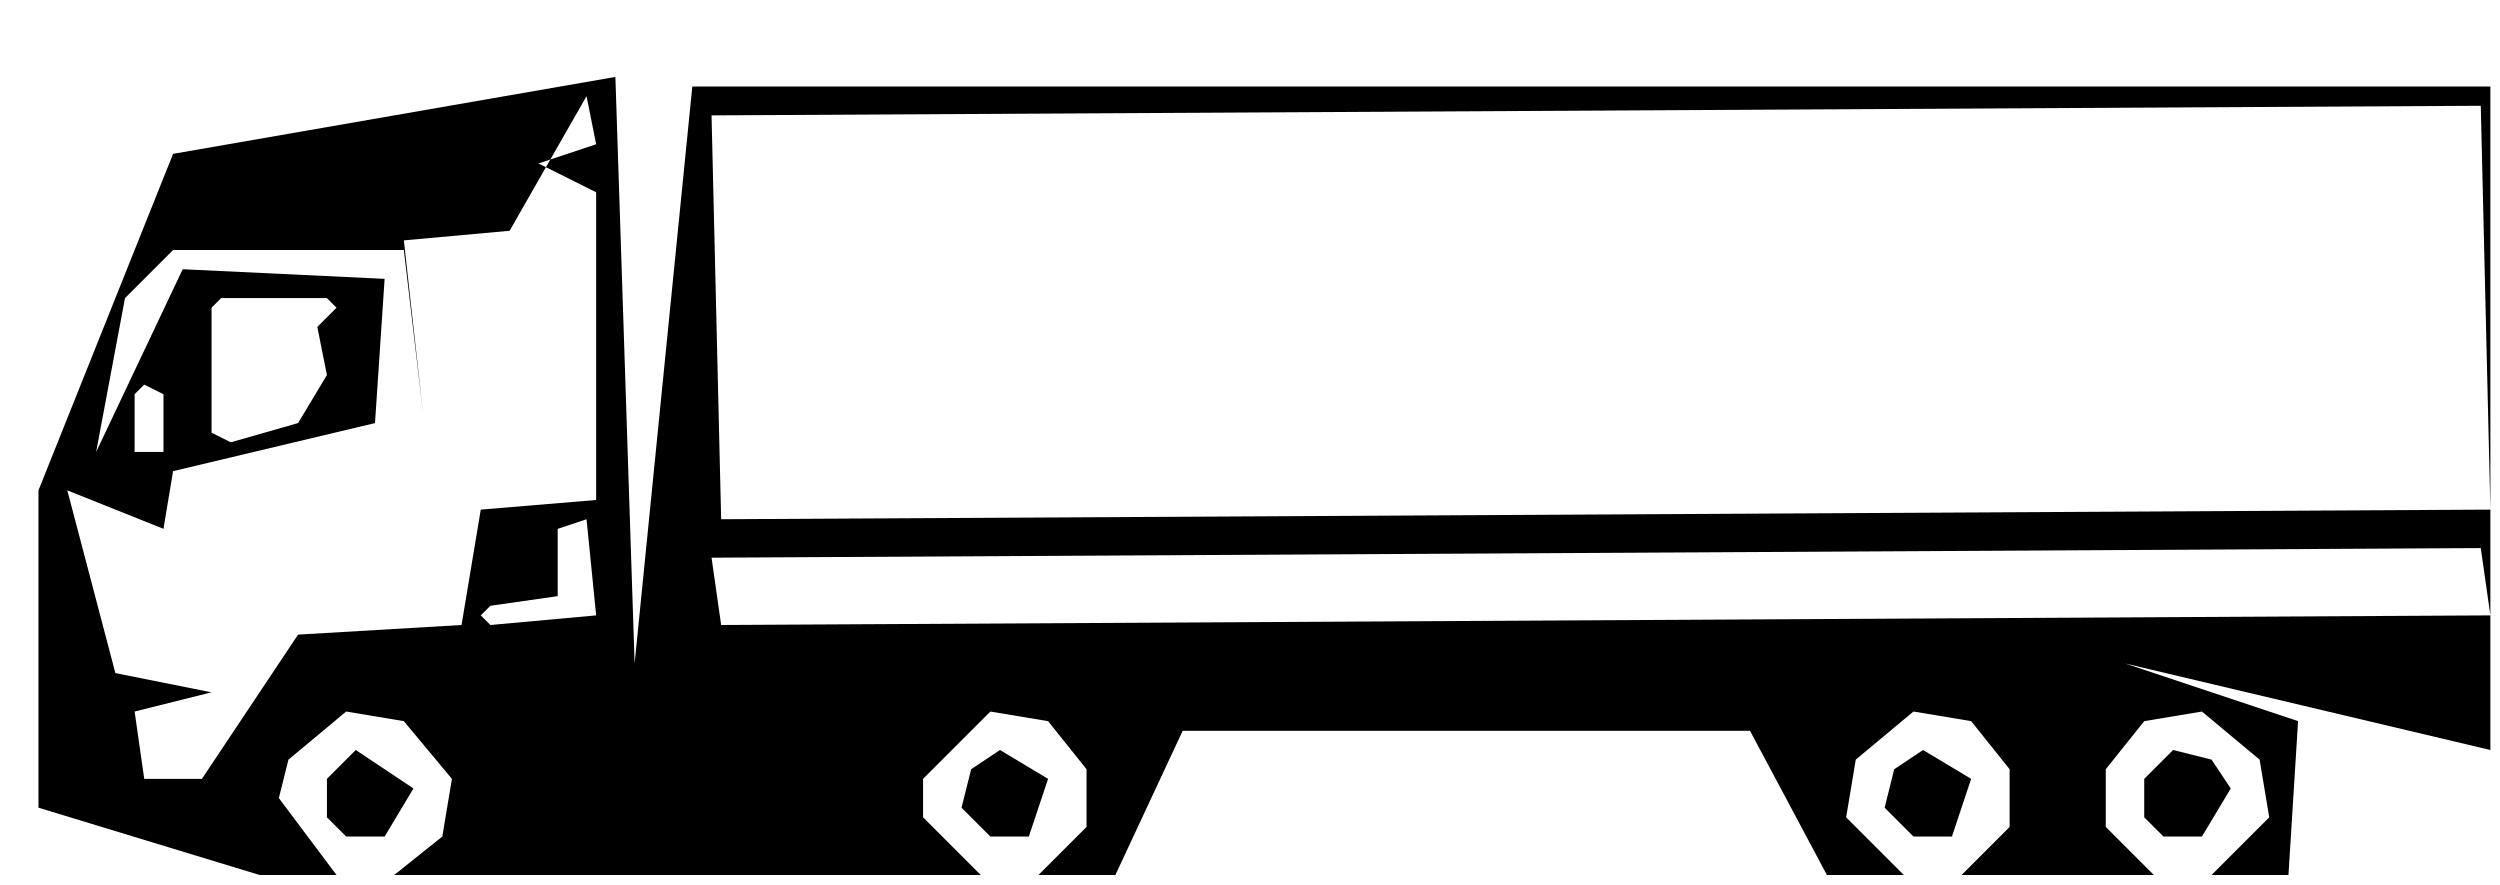
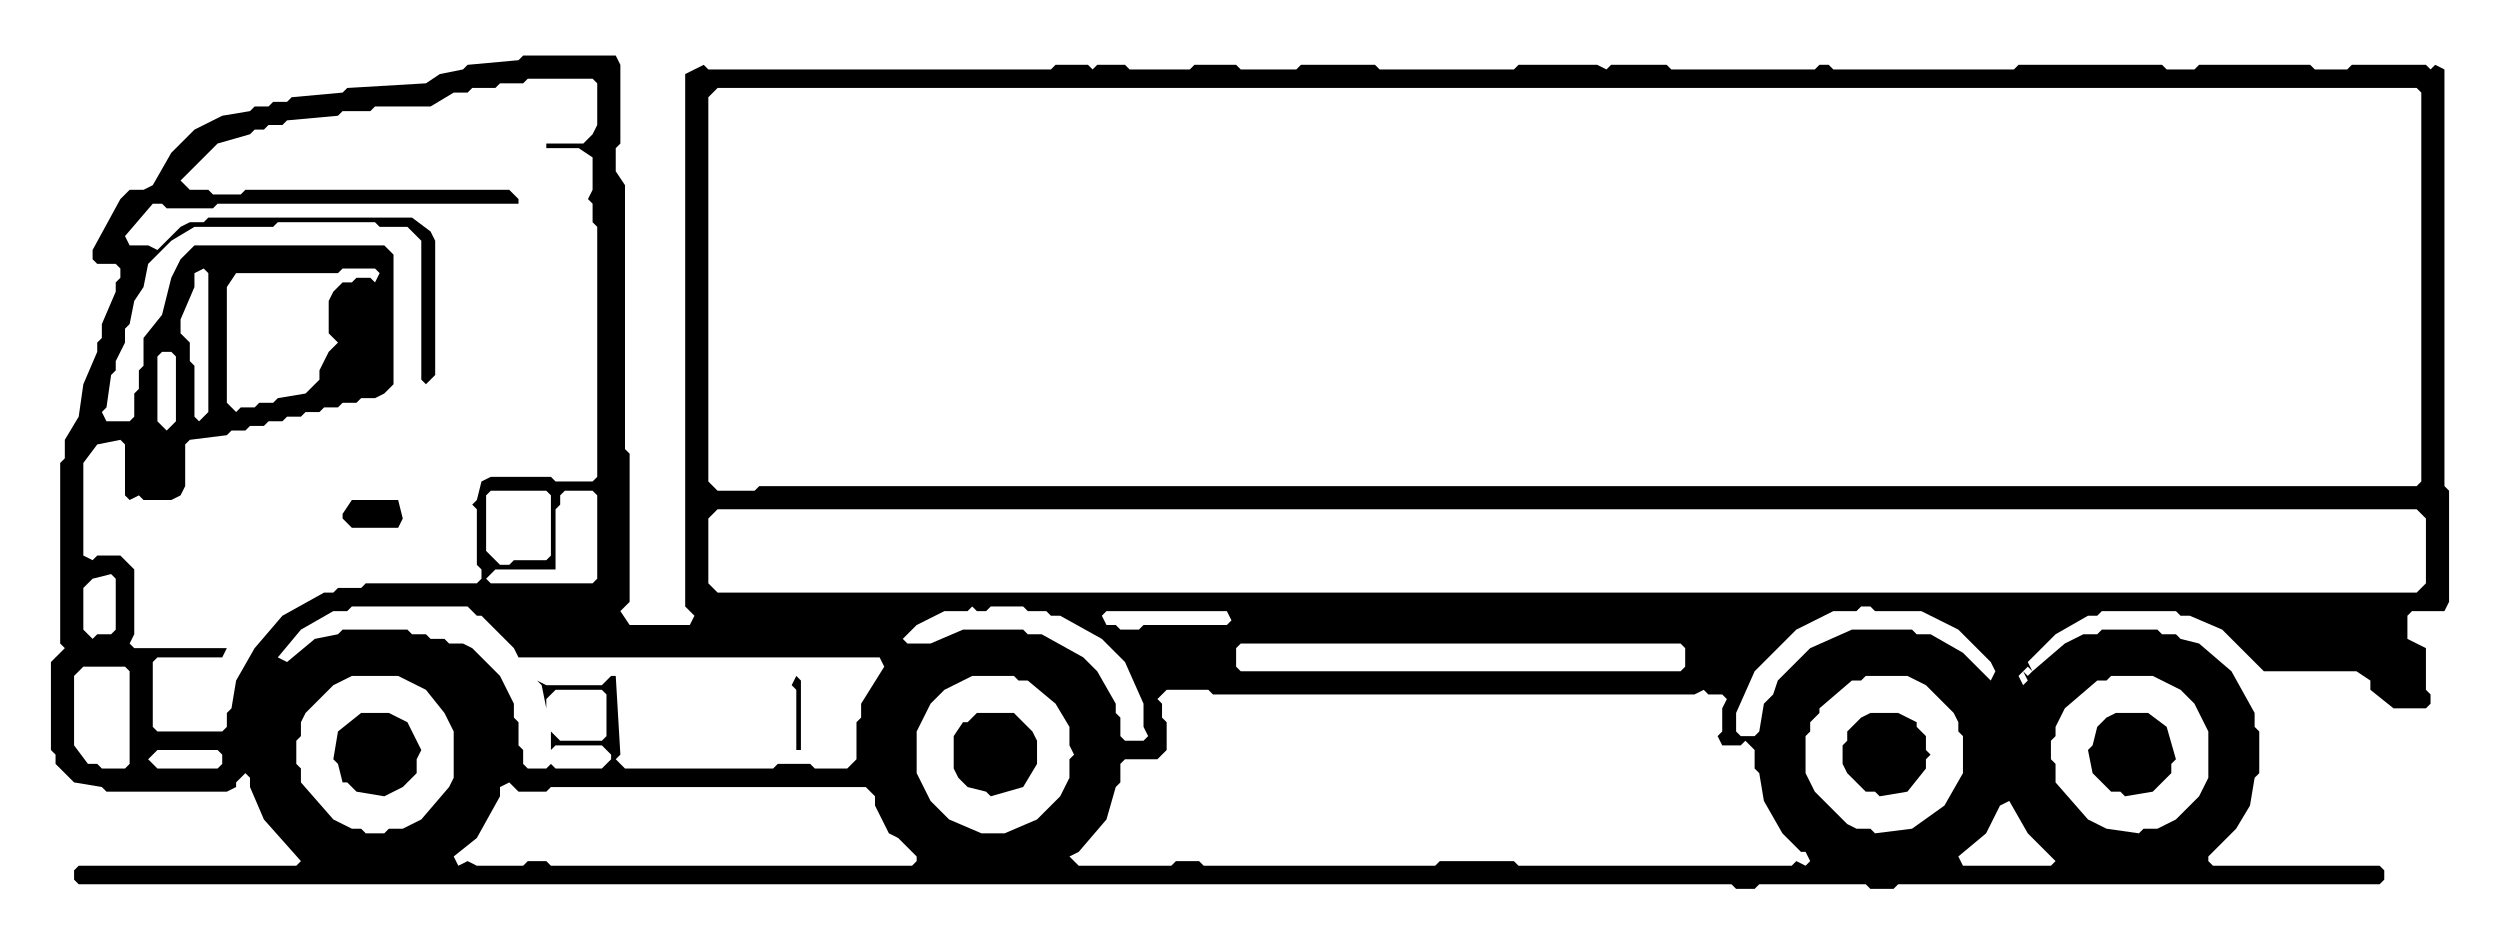
- <svg xmlns="http://www.w3.org/2000/svg" viewBox="0 0 260 92">
-   <path fill="#000" fill-rule="evenodd" d="M226 78L223 81 223 85 225 87 229 87 232 82 230 79ZM200 78L197 80 196 84 199 87 203 87 205 81ZM104 78L101 80 100 84 103 87 107 87 109 81ZM37 78L34 81 34 85 36 87 40 87 43 82ZM4 51L4 84 27 91 116 91 123 76 182 76 190 91 238 91 239 75 221 69 259 78 259 9 72 9 66 69 64 8 18 16ZM223 75L229 74 235 79 236 85 230 91 224 91 219 86 219 80ZM199 74L205 75 209 80 209 86 204 91 198 91 192 85 193 79ZM103 74L109 75 113 80 113 86 108 91 102 91 96 85 96 81ZM36 74L42 75 47 81 46 87 41 91 35 91 29 83 30 79ZM74 58L258 57 259 64 75 65ZM61 54L62 64 51 65 50 64 51 63 58 62 58 55ZM15 40L17 41 17 47 14 47 14 41ZM23 31L34 31 35 32 33 34 34 39 31 44 24 46 22 45 22 32ZM74 12L258 11 259 53 75 54ZM61 10L62 15 56 17 62 20 62 52 50 53 48 65 31 66 21 81 15 81 14 74 22 72 12 70 7 51 17 55 18 49 39 44 40 29 19 28 10 47 13 31 18 26 42 26 44 43 42 25 53 24Z" />
+ <svg xmlns="http://www.w3.org/2000/svg" viewBox="0 0 540 205">
+   <path fill="#000" fill-rule="evenodd" d="M20,54 L20,56 L21,57 L25,57 L26,58 L26,60 L25,61 L25,63 L22,70 L22,73 L21,74 L21,76 L18,83 L17,90 L14,95 L14,99 L13,100 L13,139 L14,140 L11,143 L11,162 L12,163 L12,165 L16,169 L22,170 L23,171 L49,171 L51,170 L51,169 L53,167 L54,168 L54,170 L57,177 L65,186 L64,187 L17,187 L16,188 L16,190 L17,191 L374,191 L375,192 L379,192 L380,191 L403,191 L404,192 L409,192 L410,191 L514,191 L515,190 L515,188 L514,187 L478,187 L477,186 L477,185 L483,179 L486,174 L487,168 L488,167 L488,158 L487,157 L487,154 L482,145 L475,139 L471,138 L470,137 L467,137 L466,136 L454,136 L453,137 L450,137 L446,139 L439,145 L438,143 L444,137 L451,133 L453,133 L454,132 L470,132 L471,133 L473,133 L480,136 L489,145 L509,145 L512,147 L512,149 L517,153 L524,153 L525,152 L525,150 L524,149 L524,140 L520,138 L520,133 L521,132 L528,132 L529,130 L529,106 L528,105 L528,15 L526,14 L525,15 L524,14 L508,14 L507,15 L500,15 L499,14 L475,14 L474,15 L468,15 L467,14 L436,14 L435,15 L396,15 L395,14 L393,14 L392,15 L361,15 L360,14 L348,14 L347,15 L345,14 L328,14 L327,15 L298,15 L297,14 L281,14 L280,15 L268,15 L267,14 L258,14 L257,15 L244,15 L243,14 L237,14 L236,15 L235,14 L228,14 L227,15 L153,15 L152,14 L148,16 L148,131 L150,133 L149,135 L136,135 L134,132 L136,130 L136,98 L135,97 L135,40 L133,37 L133,32 L134,31 L134,14 L133,12 L113,12 L112,13 L101,14 L100,15 L95,16 L92,18 L75,19 L74,20 L63,21 L62,22 L59,22 L58,23 L55,23 L54,24 L48,25 L42,28 L37,33 L33,40 L31,41 L28,41 L26,43ZM423,185 L429,180 L432,174 L434,173 L438,180 L444,186 L443,187 L424,187ZM98,185 L103,181 L108,172 L108,170 L110,169 L112,171 L118,171 L119,170 L187,170 L189,172 L189,174 L192,180 L194,181 L198,185 L198,186 L197,187 L119,187 L118,186 L114,186 L113,187 L103,187 L101,186 L99,187ZM32,164 L34,162 L47,162 L48,163 L48,165 L47,166 L34,166ZM231,185 L233,184 L239,177 L241,170 L242,169 L242,165 L243,164 L250,164 L252,162 L252,156 L251,155 L251,152 L250,151 L252,149 L261,149 L262,150 L366,150 L368,149 L369,150 L372,150 L373,151 L372,153 L372,158 L371,159 L372,161 L376,161 L377,160 L379,162 L379,166 L380,167 L381,173 L385,180 L389,184 L390,184 L391,186 L390,187 L388,186 L387,187 L328,187 L327,186 L311,186 L310,187 L260,187 L259,186 L254,186 L253,187 L233,187ZM453,147 L455,147 L456,146 L465,146 L471,149 L474,152 L477,158 L477,168 L475,172 L470,177 L466,179 L463,179 L462,180 L455,179 L451,177 L444,169 L444,165 L443,164 L443,160 L444,159 L444,157 L446,153ZM455,155 L453,157 L452,161 L451,162 L452,167 L456,171 L458,171 L459,172 L465,171 L469,167 L469,165 L470,164 L468,157 L464,154 L457,154ZM400,147 L402,147 L403,146 L412,146 L416,148 L422,154 L423,156 L423,158 L424,159 L424,167 L420,174 L413,179 L405,180 L404,179 L401,179 L399,178 L392,171 L390,167 L390,159 L391,158 L391,156 L393,154 L393,153ZM402,155 L399,158 L399,160 L398,161 L398,165 L399,167 L403,171 L405,171 L406,172 L412,171 L416,166 L416,164 L417,163 L416,162 L416,159 L414,157 L414,156 L410,154 L404,154ZM210,146 L219,146 L220,147 L222,147 L228,152 L231,157 L231,161 L232,163 L231,164 L231,168 L229,172 L224,177 L217,180 L212,180 L205,177 L201,173 L198,167 L198,158 L201,152 L204,149ZM208,156 L206,159 L206,166 L207,168 L209,170 L213,171 L214,172 L221,170 L224,165 L224,160 L223,158 L219,154 L211,154 L209,156ZM76,146 L86,146 L92,149 L96,154 L98,158 L98,168 L97,170 L91,177 L87,179 L84,179 L83,180 L79,180 L78,179 L76,179 L72,177 L65,169 L65,166 L64,165 L64,160 L65,159 L65,156 L66,154 L72,148ZM78,154 L73,158 L72,164 L73,165 L74,169 L75,169 L77,171 L83,172 L87,170 L90,167 L90,164 L91,162 L88,156 L84,154ZM436,146 L437,145 L438,147 L437,148ZM437,145 L438,144 L439,145 L438,146ZM18,144 L27,144 L28,145 L28,165 L27,166 L22,166 L21,165 L19,165 L16,161 L16,146ZM267,140 L268,139 L363,139 L364,140 L364,144 L363,145 L268,145 L267,144ZM238,133 L239,132 L265,132 L266,134 L265,135 L247,135 L246,136 L242,136 L241,135 L239,135ZM431,145 L430,147 L424,141 L417,137 L414,137 L413,136 L400,136 L391,140 L384,147 L383,150 L381,152 L380,158 L379,159 L376,159 L375,158 L375,154 L379,145 L388,136 L396,132 L401,132 L402,131 L404,131 L405,132 L415,132 L423,136 L430,143ZM195,138 L198,135 L204,132 L209,132 L210,131 L211,132 L213,132 L214,131 L221,131 L222,132 L226,132 L227,133 L229,133 L238,138 L243,143 L247,152 L247,157 L248,159 L247,160 L243,160 L242,159 L242,155 L241,154 L241,152 L237,145 L234,142 L225,137 L222,137 L221,136 L208,136 L201,139 L196,139ZM60,142 L65,136 L72,132 L75,132 L76,131 L101,131 L103,133 L104,133 L111,140 L112,142 L190,142 L191,144 L186,152 L186,155 L185,156 L185,164 L183,166 L176,166 L175,165 L168,165 L167,166 L135,166 L133,164 L134,163 L133,146 L132,146 L130,148 L118,148 L116,147 L117,148 L118,153 L118,151 L120,149 L130,149 L131,150 L131,159 L130,160 L121,160 L119,158 L119,156 L119,162 L120,161 L130,161 L132,163 L132,164 L130,166 L120,166 L119,165 L118,166 L114,166 L113,165 L113,162 L112,161 L112,156 L111,155 L111,152 L108,146 L102,140 L100,139 L97,139 L96,138 L93,138 L92,137 L89,137 L88,136 L74,136 L73,137 L68,138 L62,143ZM172,146 L171,148 L172,149 L172,162 L173,162 L173,147ZM24,124 L25,125 L25,136 L24,137 L21,137 L20,138 L18,136 L18,127 L20,125ZM153,112 L155,110 L522,110 L524,112 L524,126 L522,128 L155,128 L153,126ZM129,107 L129,125 L128,126 L106,126 L105,125 L107,123 L120,123 L120,110 L121,109 L121,107 L122,106 L128,106ZM105,107 L106,106 L118,106 L119,107 L119,120 L118,121 L111,121 L110,122 L108,122 L105,119ZM35,76 L37,76 L38,77 L38,91 L36,93 L34,91 L34,77ZM81,58 L82,59 L81,61 L80,60 L77,60 L76,61 L74,61 L72,63 L71,65 L71,72 L73,74 L71,76 L69,80 L69,82 L66,85 L60,86 L59,87 L56,87 L55,88 L52,88 L51,89 L49,87 L49,62 L51,59 L73,59 L74,58ZM44,58 L45,59 L45,89 L43,91 L42,90 L42,79 L41,78 L41,74 L39,72 L39,69 L42,62 L42,59ZM153,21 L155,19 L522,19 L523,20 L523,104 L522,105 L164,105 L163,106 L155,106 L153,104ZM128,17 L129,18 L129,27 L128,29 L126,31 L118,31 L118,32 L125,32 L128,34 L128,41 L127,43 L128,44 L128,48 L129,49 L129,103 L128,104 L120,104 L119,103 L106,103 L104,104 L103,108 L102,109 L103,110 L103,122 L104,123 L104,125 L103,126 L79,126 L78,127 L73,127 L72,128 L70,128 L61,133 L55,140 L51,147 L50,153 L49,154 L49,157 L48,158 L34,158 L33,157 L33,143 L34,142 L48,142 L49,140 L29,140 L28,139 L29,137 L29,123 L26,120 L21,120 L20,121 L18,120 L18,100 L21,96 L26,95 L27,96 L27,107 L28,108 L30,107 L31,108 L37,108 L39,107 L40,105 L40,96 L41,95 L49,94 L50,93 L53,93 L54,92 L57,92 L58,91 L61,91 L62,90 L65,90 L66,89 L69,89 L70,88 L73,88 L74,87 L77,87 L78,86 L81,86 L83,85 L85,83 L85,55 L83,53 L42,53 L39,56 L37,60 L35,68 L31,73 L31,79 L30,80 L30,84 L29,85 L29,90 L28,91 L23,91 L22,89 L23,88 L24,81 L25,80 L25,78 L27,74 L27,71 L28,70 L29,65 L31,62 L32,57 L37,52 L42,49 L59,49 L60,48 L81,48 L82,49 L88,49 L91,52 L91,82 L92,83 L94,81 L94,52 L93,50 L89,47 L45,47 L44,48 L41,48 L39,49 L34,54 L32,53 L28,53 L27,51 L33,44 L35,44 L36,45 L46,45 L47,44 L112,44 L112,43 L110,41 L53,41 L52,42 L46,42 L45,41 L41,41 L39,39 L47,31 L54,29 L55,28 L57,28 L58,27 L61,27 L62,26 L73,25 L74,24 L80,24 L81,23 L93,23 L98,20 L101,20 L102,19 L107,19 L108,18 L113,18 L114,17ZM74,111 L74,112 L76,114 L86,114 L87,112 L86,108 L76,108Z" />
</svg>
